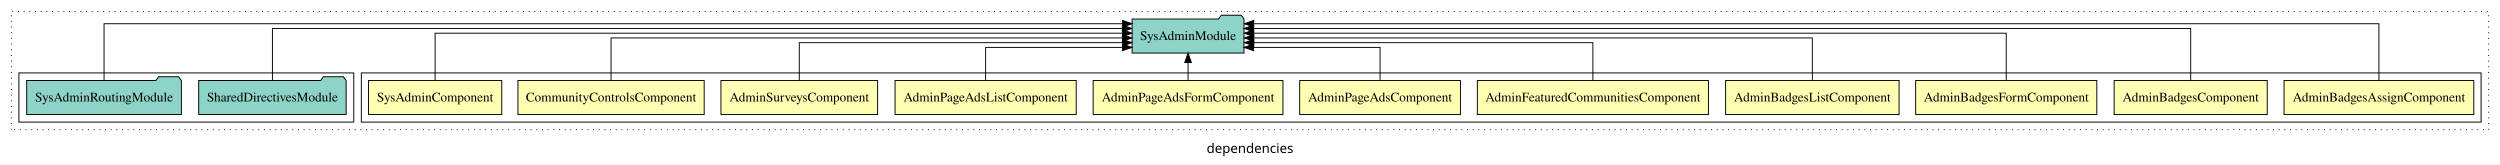
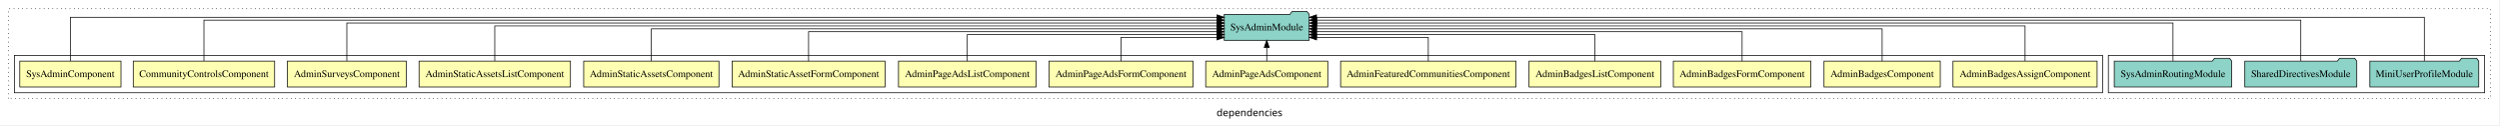
- <svg xmlns="http://www.w3.org/2000/svg" width="2643pt" height="174pt" viewBox="0.00 0.00 2643.00 173.80">
+ <svg xmlns="http://www.w3.org/2000/svg" width="3480pt" height="174pt" viewBox="0.00 0.00 3480.00 173.80">
  <g id="graph0" class="graph" transform="scale(1 1) rotate(0) translate(4 169.8)">
-     <polygon fill="white" stroke="transparent" points="-4,4 -4,-169.8 2639,-169.8 2639,4 -4,4" />
-     <text text-anchor="middle" x="1317.5" y="-8.2" font-family="sans-serif" font-size="14.00">dependencies</text>
+     <polygon fill="white" stroke="transparent" points="-4,4 -4,-169.8 3476,-169.8 3476,4 -4,4" />
+     <text text-anchor="middle" x="1736" y="-8.2" font-family="sans-serif" font-size="14.00">dependencies</text>
    <g id="clust1" class="cluster">
-       <polygon fill="none" stroke="black" stroke-dasharray="1,5" points="8,-32.8 8,-157.8 2627,-157.8 2627,-32.8 8,-32.8" />
+       <polygon fill="none" stroke="black" stroke-dasharray="1,5" points="8,-32.8 8,-157.8 3464,-157.8 3464,-32.8 8,-32.8" />
+     </g>
+     <g id="clust17" class="cluster">
+       <polygon fill="none" stroke="black" points="2932,-40.8 2932,-92.8 3456,-92.8 3456,-40.8 2932,-40.8" />
    </g>
    <g id="clust2" class="cluster">
-       <polygon fill="none" stroke="black" points="378,-40.8 378,-92.8 2619,-92.8 2619,-40.8 378,-40.8" />
-     </g>
-     <g id="clust14" class="cluster">
-       <polygon fill="none" stroke="black" points="16,-40.8 16,-92.8 370,-92.8 370,-40.8 16,-40.8" />
+       <polygon fill="none" stroke="black" points="16,-40.8 16,-92.8 2924,-92.8 2924,-40.8 16,-40.8" />
    </g>
    <g id="node1" class="node">
-       <polygon fill="#ffffb3" stroke="black" points="2611.32,-84.8 2410.68,-84.8 2410.68,-48.8 2611.32,-48.8 2611.32,-84.8" />
-       <text text-anchor="middle" x="2511" y="-62.6" font-family="Times,serif" font-size="14.00">AdminBadgesAssignComponent</text>
+       <polygon fill="#ffffb3" stroke="black" points="2916.33,-84.8 2715.67,-84.8 2715.67,-48.8 2916.33,-48.8 2916.33,-84.8" />
+       <text text-anchor="middle" x="2816" y="-62.6" font-family="Times,serif" font-size="14.00">AdminBadgesAssignComponent</text>
+     </g>
+     <g id="node15" class="node">
+       <polygon fill="#8dd3c7" stroke="black" points="1819.18,-149.8 1816.18,-153.8 1795.18,-153.8 1792.18,-149.8 1700.82,-149.8 1700.82,-113.8 1819.18,-113.8 1819.18,-149.8" />
+       <text text-anchor="middle" x="1760" y="-127.6" font-family="Times,serif" font-size="14.00">SysAdminModule</text>
+     </g>
+     <g id="edge1" class="edge">
+       <path fill="none" stroke="black" d="M2816,-85.11C2816,-104.95 2816,-133.8 2816,-133.8 2816,-133.8 1829.42,-133.8 1829.42,-133.8" />
+       <polygon fill="black" stroke="black" points="1829.42,-130.3 1819.42,-133.8 1829.42,-137.3 1829.42,-130.3" />
+     </g>
+     <g id="node2" class="node">
+       <polygon fill="#ffffb3" stroke="black" points="2697.94,-84.8 2536.06,-84.8 2536.06,-48.8 2697.94,-48.8 2697.94,-84.8" />
+       <text text-anchor="middle" x="2617" y="-62.6" font-family="Times,serif" font-size="14.00">AdminBadgesComponent</text>
+     </g>
+     <g id="edge2" class="edge">
+       <path fill="none" stroke="black" d="M2617,-85.02C2617,-103.63 2617,-129.8 2617,-129.8 2617,-129.8 1829.24,-129.8 1829.24,-129.8" />
+       <polygon fill="black" stroke="black" points="1829.24,-126.3 1819.24,-129.8 1829.24,-133.3 1829.24,-126.3" />
+     </g>
+     <g id="node3" class="node">
+       <polygon fill="#ffffb3" stroke="black" points="2517.77,-84.8 2326.23,-84.8 2326.23,-48.8 2517.77,-48.8 2517.77,-84.8" />
+       <text text-anchor="middle" x="2422" y="-62.6" font-family="Times,serif" font-size="14.00">AdminBadgesFormComponent</text>
+     </g>
+     <g id="edge3" class="edge">
+       <path fill="none" stroke="black" d="M2422,-84.82C2422,-102.17 2422,-125.8 2422,-125.8 2422,-125.8 1829.33,-125.8 1829.33,-125.8" />
+       <polygon fill="black" stroke="black" points="1829.33,-122.3 1819.33,-125.8 1829.33,-129.3 1829.33,-122.3" />
+     </g>
+     <g id="node4" class="node">
+       <polygon fill="#ffffb3" stroke="black" points="2308.71,-84.8 2125.29,-84.8 2125.29,-48.8 2308.71,-48.8 2308.71,-84.8" />
+       <text text-anchor="middle" x="2217" y="-62.6" font-family="Times,serif" font-size="14.00">AdminBadgesListComponent</text>
+     </g>
+     <g id="edge4" class="edge">
+       <path fill="none" stroke="black" d="M2217,-84.81C2217,-100.85 2217,-121.8 2217,-121.8 2217,-121.8 1829.28,-121.8 1829.28,-121.8" />
+       <polygon fill="black" stroke="black" points="1829.28,-118.3 1819.28,-121.8 1829.28,-125.3 1829.28,-118.3" />
+     </g>
+     <g id="node5" class="node">
+       <polygon fill="#ffffb3" stroke="black" points="2107.15,-84.8 1862.85,-84.8 1862.85,-48.8 2107.15,-48.8 2107.15,-84.8" />
+       <text text-anchor="middle" x="1985" y="-62.6" font-family="Times,serif" font-size="14.00">AdminFeaturedCommunitiesComponent</text>
+     </g>
+     <g id="edge5" class="edge">
+       <path fill="none" stroke="black" d="M1985,-84.92C1985,-99.58 1985,-117.8 1985,-117.8 1985,-117.8 1829.41,-117.8 1829.41,-117.8" />
+       <polygon fill="black" stroke="black" points="1829.41,-114.3 1819.41,-117.8 1829.41,-121.3 1829.41,-114.3" />
+     </g>
+     <g id="node6" class="node">
+       <polygon fill="#ffffb3" stroke="black" points="1844.99,-84.8 1675.01,-84.8 1675.01,-48.8 1844.99,-48.8 1844.99,-84.8" />
+       <text text-anchor="middle" x="1760" y="-62.6" font-family="Times,serif" font-size="14.00">AdminPageAdsComponent</text>
+     </g>
+     <g id="edge6" class="edge">
+       <path fill="none" stroke="black" d="M1760,-84.91C1760,-84.91 1760,-103.79 1760,-103.79" />
+       <polygon fill="black" stroke="black" points="1756.5,-103.79 1760,-113.79 1763.5,-103.79 1756.5,-103.79" />
+     </g>
+     <g id="node7" class="node">
+       <polygon fill="#ffffb3" stroke="black" points="1657.33,-84.8 1456.67,-84.8 1456.67,-48.8 1657.33,-48.8 1657.33,-84.8" />
+       <text text-anchor="middle" x="1557" y="-62.6" font-family="Times,serif" font-size="14.00">AdminPageAdsFormComponent</text>
+     </g>
+     <g id="edge7" class="edge">
+       <path fill="none" stroke="black" d="M1557,-84.92C1557,-99.58 1557,-117.8 1557,-117.8 1557,-117.8 1690.74,-117.8 1690.74,-117.8" />
+       <polygon fill="black" stroke="black" points="1690.74,-121.3 1700.74,-117.8 1690.74,-114.3 1690.74,-121.3" />
+     </g>
+     <g id="node8" class="node">
+       <polygon fill="#ffffb3" stroke="black" points="1438.77,-84.8 1247.23,-84.8 1247.23,-48.8 1438.77,-48.8 1438.77,-84.8" />
+       <text text-anchor="middle" x="1343" y="-62.6" font-family="Times,serif" font-size="14.00">AdminPageAdsListComponent</text>
+     </g>
+     <g id="edge8" class="edge">
+       <path fill="none" stroke="black" d="M1343,-84.81C1343,-100.85 1343,-121.8 1343,-121.8 1343,-121.8 1690.7,-121.8 1690.7,-121.8" />
+       <polygon fill="black" stroke="black" points="1690.7,-125.3 1700.7,-121.8 1690.7,-118.3 1690.7,-125.3" />
+     </g>
+     <g id="node9" class="node">
+       <polygon fill="#ffffb3" stroke="black" points="1228.55,-84.8 1015.45,-84.8 1015.45,-48.8 1228.55,-48.8 1228.55,-84.8" />
+       <text text-anchor="middle" x="1122" y="-62.6" font-family="Times,serif" font-size="14.00">AdminStaticAssetFormComponent</text>
+     </g>
+     <g id="edge9" class="edge">
+       <path fill="none" stroke="black" d="M1122,-84.82C1122,-102.17 1122,-125.8 1122,-125.8 1122,-125.8 1690.55,-125.8 1690.55,-125.8" />
+       <polygon fill="black" stroke="black" points="1690.55,-129.3 1700.55,-125.8 1690.55,-122.3 1690.55,-129.3" />
+     </g>
+     <g id="node10" class="node">
+       <polygon fill="#ffffb3" stroke="black" points="997.16,-84.8 808.84,-84.8 808.84,-48.8 997.16,-48.8 997.16,-84.8" />
+       <text text-anchor="middle" x="903" y="-62.6" font-family="Times,serif" font-size="14.00">AdminStaticAssetsComponent</text>
+     </g>
+     <g id="edge10" class="edge">
+       <path fill="none" stroke="black" d="M903,-85.02C903,-103.63 903,-129.8 903,-129.8 903,-129.8 1690.76,-129.8 1690.76,-129.8" />
+       <polygon fill="black" stroke="black" points="1690.76,-133.3 1700.76,-129.8 1690.76,-126.3 1690.76,-133.3" />
+     </g>
+     <g id="node11" class="node">
+       <polygon fill="#ffffb3" stroke="black" points="790.44,-84.8 579.56,-84.8 579.56,-48.8 790.44,-48.8 790.44,-84.8" />
+       <text text-anchor="middle" x="685" y="-62.6" font-family="Times,serif" font-size="14.00">AdminStaticAssetsListComponent</text>
+     </g>
+     <g id="edge11" class="edge">
+       <path fill="none" stroke="black" d="M685,-85.11C685,-104.95 685,-133.8 685,-133.8 685,-133.8 1690.67,-133.8 1690.67,-133.8" />
+       <polygon fill="black" stroke="black" points="1690.67,-137.3 1700.67,-133.8 1690.67,-130.3 1690.67,-137.3" />
    </g>
    <g id="node12" class="node">
-       <polygon fill="#8dd3c7" stroke="black" points="1311.17,-149.8 1308.17,-153.8 1287.17,-153.8 1284.17,-149.8 1192.83,-149.8 1192.83,-113.8 1311.17,-113.8 1311.17,-149.8" />
-       <text text-anchor="middle" x="1252" y="-127.6" font-family="Times,serif" font-size="14.00">SysAdminModule</text>
+       <polygon fill="#ffffb3" stroke="black" points="561.83,-84.8 396.17,-84.8 396.17,-48.8 561.83,-48.8 561.83,-84.8" />
+       <text text-anchor="middle" x="479" y="-62.6" font-family="Times,serif" font-size="14.00">AdminSurveysComponent</text>
    </g>
-     <g id="edge1" class="edge">
-       <path fill="none" stroke="black" d="M2511,-84.89C2511,-107.93 2511,-144.8 2511,-144.8 2511,-144.8 1321.46,-144.8 1321.46,-144.8" />
-       <polygon fill="black" stroke="black" points="1321.46,-141.3 1311.46,-144.8 1321.46,-148.3 1321.46,-141.3" />
-     </g>
-     <g id="node2" class="node">
-       <polygon fill="#ffffb3" stroke="black" points="2392.93,-84.8 2231.07,-84.8 2231.07,-48.8 2392.93,-48.8 2392.93,-84.8" />
-       <text text-anchor="middle" x="2312" y="-62.6" font-family="Times,serif" font-size="14.00">AdminBadgesComponent</text>
-     </g>
-     <g id="edge2" class="edge">
-       <path fill="none" stroke="black" d="M2312,-84.84C2312,-106.46 2312,-139.8 2312,-139.8 2312,-139.8 1321.26,-139.8 1321.26,-139.8" />
-       <polygon fill="black" stroke="black" points="1321.26,-136.3 1311.26,-139.8 1321.26,-143.3 1321.26,-136.3" />
-     </g>
-     <g id="node3" class="node">
-       <polygon fill="#ffffb3" stroke="black" points="2212.76,-84.8 2021.24,-84.8 2021.24,-48.8 2212.76,-48.8 2212.76,-84.8" />
-       <text text-anchor="middle" x="2117" y="-62.6" font-family="Times,serif" font-size="14.00">AdminBadgesFormComponent</text>
-     </g>
-     <g id="edge3" class="edge">
-       <path fill="none" stroke="black" d="M2117,-85.02C2117,-105.17 2117,-134.8 2117,-134.8 2117,-134.8 1321.45,-134.8 1321.45,-134.8" />
-       <polygon fill="black" stroke="black" points="1321.45,-131.3 1311.45,-134.8 1321.45,-138.3 1321.45,-131.3" />
-     </g>
-     <g id="node4" class="node">
-       <polygon fill="#ffffb3" stroke="black" points="2003.71,-84.8 1820.29,-84.8 1820.29,-48.8 2003.71,-48.8 2003.71,-84.8" />
-       <text text-anchor="middle" x="1912" y="-62.6" font-family="Times,serif" font-size="14.00">AdminBadgesListComponent</text>
-     </g>
-     <g id="edge4" class="edge">
-       <path fill="none" stroke="black" d="M1912,-85.02C1912,-103.63 1912,-129.8 1912,-129.8 1912,-129.8 1321.44,-129.8 1321.44,-129.8" />
-       <polygon fill="black" stroke="black" points="1321.44,-126.3 1311.44,-129.8 1321.44,-133.3 1321.44,-126.3" />
-     </g>
-     <g id="node5" class="node">
-       <polygon fill="#ffffb3" stroke="black" points="1802.15,-84.8 1557.85,-84.8 1557.85,-48.8 1802.15,-48.8 1802.15,-84.8" />
-       <text text-anchor="middle" x="1680" y="-62.6" font-family="Times,serif" font-size="14.00">AdminFeaturedCommunitiesComponent</text>
-     </g>
-     <g id="edge5" class="edge">
-       <path fill="none" stroke="black" d="M1680,-84.83C1680,-101.86 1680,-124.8 1680,-124.8 1680,-124.8 1321.51,-124.8 1321.51,-124.8" />
-       <polygon fill="black" stroke="black" points="1321.51,-121.3 1311.51,-124.8 1321.51,-128.3 1321.51,-121.3" />
-     </g>
-     <g id="node6" class="node">
-       <polygon fill="#ffffb3" stroke="black" points="1539.98,-84.8 1370.02,-84.8 1370.02,-48.8 1539.98,-48.8 1539.98,-84.8" />
-       <text text-anchor="middle" x="1455" y="-62.6" font-family="Times,serif" font-size="14.00">AdminPageAdsComponent</text>
-     </g>
-     <g id="edge6" class="edge">
-       <path fill="none" stroke="black" d="M1455,-85.04C1455,-100.37 1455,-119.8 1455,-119.8 1455,-119.8 1321.26,-119.8 1321.26,-119.8" />
-       <polygon fill="black" stroke="black" points="1321.26,-116.3 1311.26,-119.8 1321.26,-123.3 1321.26,-116.3" />
-     </g>
-     <g id="node7" class="node">
-       <polygon fill="#ffffb3" stroke="black" points="1352.32,-84.8 1151.68,-84.8 1151.68,-48.8 1352.32,-48.8 1352.32,-84.8" />
-       <text text-anchor="middle" x="1252" y="-62.6" font-family="Times,serif" font-size="14.00">AdminPageAdsFormComponent</text>
-     </g>
-     <g id="edge7" class="edge">
-       <path fill="none" stroke="black" d="M1252,-84.91C1252,-84.91 1252,-103.79 1252,-103.79" />
-       <polygon fill="black" stroke="black" points="1248.5,-103.79 1252,-113.79 1255.5,-103.79 1248.5,-103.79" />
-     </g>
-     <g id="node8" class="node">
-       <polygon fill="#ffffb3" stroke="black" points="1133.76,-84.8 942.24,-84.8 942.24,-48.8 1133.76,-48.8 1133.76,-84.8" />
-       <text text-anchor="middle" x="1038" y="-62.6" font-family="Times,serif" font-size="14.00">AdminPageAdsListComponent</text>
-     </g>
-     <g id="edge8" class="edge">
-       <path fill="none" stroke="black" d="M1038,-85.04C1038,-100.37 1038,-119.8 1038,-119.8 1038,-119.8 1182.67,-119.8 1182.67,-119.8" />
-       <polygon fill="black" stroke="black" points="1182.67,-123.3 1192.67,-119.8 1182.67,-116.3 1182.67,-123.3" />
-     </g>
-     <g id="node9" class="node">
-       <polygon fill="#ffffb3" stroke="black" points="923.82,-84.8 758.18,-84.8 758.18,-48.8 923.82,-48.8 923.82,-84.8" />
-       <text text-anchor="middle" x="841" y="-62.6" font-family="Times,serif" font-size="14.00">AdminSurveysComponent</text>
-     </g>
-     <g id="edge9" class="edge">
-       <path fill="none" stroke="black" d="M841,-84.83C841,-101.86 841,-124.8 841,-124.8 841,-124.8 1182.68,-124.8 1182.68,-124.8" />
-       <polygon fill="black" stroke="black" points="1182.68,-128.3 1192.68,-124.8 1182.68,-121.3 1182.68,-128.3" />
-     </g>
-     <g id="node10" class="node">
-       <polygon fill="#ffffb3" stroke="black" points="740.45,-84.8 543.55,-84.8 543.55,-48.8 740.45,-48.8 740.45,-84.8" />
-       <text text-anchor="middle" x="642" y="-62.6" font-family="Times,serif" font-size="14.00">CommunityControlsComponent</text>
-     </g>
-     <g id="edge10" class="edge">
-       <path fill="none" stroke="black" d="M642,-85.02C642,-103.63 642,-129.8 642,-129.8 642,-129.8 1182.68,-129.8 1182.68,-129.8" />
-       <polygon fill="black" stroke="black" points="1182.68,-133.3 1192.68,-129.8 1182.68,-126.3 1182.68,-133.3" />
-     </g>
-     <g id="node11" class="node">
-       <polygon fill="#ffffb3" stroke="black" points="526.45,-84.8 385.55,-84.8 385.55,-48.8 526.45,-48.8 526.45,-84.8" />
-       <text text-anchor="middle" x="456" y="-62.6" font-family="Times,serif" font-size="14.00">SysAdminComponent</text>
-     </g>
-     <g id="edge11" class="edge">
-       <path fill="none" stroke="black" d="M456,-85.02C456,-105.17 456,-134.8 456,-134.8 456,-134.8 1182.82,-134.8 1182.82,-134.8" />
-       <polygon fill="black" stroke="black" points="1182.82,-138.3 1192.82,-134.8 1182.82,-131.3 1182.82,-138.3" />
+     <g id="edge12" class="edge">
+       <path fill="none" stroke="black" d="M479,-85.08C479,-106.12 479,-137.8 479,-137.8 479,-137.8 1690.78,-137.8 1690.78,-137.8" />
+       <polygon fill="black" stroke="black" points="1690.78,-141.3 1700.78,-137.8 1690.78,-134.3 1690.78,-141.3" />
    </g>
    <g id="node13" class="node">
-       <polygon fill="#8dd3c7" stroke="black" points="361.95,-84.8 358.95,-88.8 337.95,-88.8 334.95,-84.8 206.05,-84.8 206.05,-48.8 361.95,-48.8 361.95,-84.8" />
-       <text text-anchor="middle" x="284" y="-62.6" font-family="Times,serif" font-size="14.00">SharedDirectivesModule</text>
+       <polygon fill="#ffffb3" stroke="black" points="378.46,-84.8 181.54,-84.8 181.54,-48.8 378.46,-48.8 378.46,-84.8" />
+       <text text-anchor="middle" x="280" y="-62.6" font-family="Times,serif" font-size="14.00">CommunityControlsComponent</text>
    </g>
-     <g id="edge12" class="edge">
-       <path fill="none" stroke="black" d="M284,-84.84C284,-106.46 284,-139.8 284,-139.8 284,-139.8 1182.54,-139.8 1182.54,-139.8" />
-       <polygon fill="black" stroke="black" points="1182.54,-143.3 1192.54,-139.8 1182.54,-136.3 1182.54,-143.3" />
+     <g id="edge13" class="edge">
+       <path fill="none" stroke="black" d="M280,-84.96C280,-107.15 280,-141.8 280,-141.8 280,-141.8 1690.61,-141.8 1690.61,-141.8" />
+       <polygon fill="black" stroke="black" points="1690.61,-145.3 1700.61,-141.8 1690.61,-138.3 1690.61,-145.3" />
    </g>
    <g id="node14" class="node">
-       <polygon fill="#8dd3c7" stroke="black" points="187.78,-84.8 184.78,-88.8 163.78,-88.8 160.78,-84.8 24.22,-84.8 24.22,-48.8 187.78,-48.8 187.78,-84.8" />
-       <text text-anchor="middle" x="106" y="-62.6" font-family="Times,serif" font-size="14.00">SysAdminRoutingModule</text>
+       <polygon fill="#ffffb3" stroke="black" points="164.46,-84.8 23.54,-84.8 23.54,-48.8 164.46,-48.8 164.46,-84.8" />
+       <text text-anchor="middle" x="94" y="-62.6" font-family="Times,serif" font-size="14.00">SysAdminComponent</text>
    </g>
-     <g id="edge13" class="edge">
-       <path fill="none" stroke="black" d="M106,-84.89C106,-107.93 106,-144.8 106,-144.8 106,-144.8 1182.8,-144.8 1182.8,-144.8" />
-       <polygon fill="black" stroke="black" points="1182.8,-148.3 1192.8,-144.8 1182.8,-141.3 1182.8,-148.3" />
+     <g id="edge14" class="edge">
+       <path fill="none" stroke="black" d="M94,-85.12C94,-108.46 94,-145.8 94,-145.8 94,-145.8 1690.71,-145.8 1690.71,-145.8" />
+       <polygon fill="black" stroke="black" points="1690.71,-149.3 1700.71,-145.8 1690.71,-142.3 1690.71,-149.3" />
+     </g>
+     <g id="node16" class="node">
+       <polygon fill="#8dd3c7" stroke="black" points="3447.82,-84.8 3444.82,-88.8 3423.82,-88.8 3420.82,-84.8 3296.18,-84.8 3296.18,-48.8 3447.82,-48.8 3447.82,-84.8" />
+       <text text-anchor="middle" x="3372" y="-62.6" font-family="Times,serif" font-size="14.00">MiniUserProfileModule</text>
+     </g>
+     <g id="edge15" class="edge">
+       <path fill="none" stroke="black" d="M3372,-85.12C3372,-108.46 3372,-145.8 3372,-145.8 3372,-145.8 1829.28,-145.8 1829.28,-145.8" />
+       <polygon fill="black" stroke="black" points="1829.28,-142.3 1819.28,-145.8 1829.28,-149.3 1829.28,-142.3" />
+     </g>
+     <g id="node17" class="node">
+       <polygon fill="#8dd3c7" stroke="black" points="3277.96,-84.8 3274.96,-88.8 3253.96,-88.8 3250.96,-84.8 3122.04,-84.8 3122.04,-48.8 3277.96,-48.8 3277.96,-84.8" />
+       <text text-anchor="middle" x="3200" y="-62.6" font-family="Times,serif" font-size="14.00">SharedDirectivesModule</text>
+     </g>
+     <g id="edge16" class="edge">
+       <path fill="none" stroke="black" d="M3200,-84.96C3200,-107.15 3200,-141.8 3200,-141.8 3200,-141.8 1829.59,-141.8 1829.59,-141.8" />
+       <polygon fill="black" stroke="black" points="1829.59,-138.3 1819.59,-141.8 1829.59,-145.3 1829.59,-138.3" />
+     </g>
+     <g id="node18" class="node">
+       <polygon fill="#8dd3c7" stroke="black" points="3103.79,-84.8 3100.79,-88.8 3079.79,-88.8 3076.79,-84.8 2940.21,-84.8 2940.21,-48.8 3103.79,-48.8 3103.79,-84.8" />
+       <text text-anchor="middle" x="3022" y="-62.6" font-family="Times,serif" font-size="14.00">SysAdminRoutingModule</text>
+     </g>
+     <g id="edge17" class="edge">
+       <path fill="none" stroke="black" d="M3022,-85.08C3022,-106.12 3022,-137.8 3022,-137.8 3022,-137.8 1829.6,-137.8 1829.6,-137.8" />
+       <polygon fill="black" stroke="black" points="1829.6,-134.3 1819.6,-137.8 1829.6,-141.3 1829.6,-134.3" />
    </g>
  </g>
</svg>
